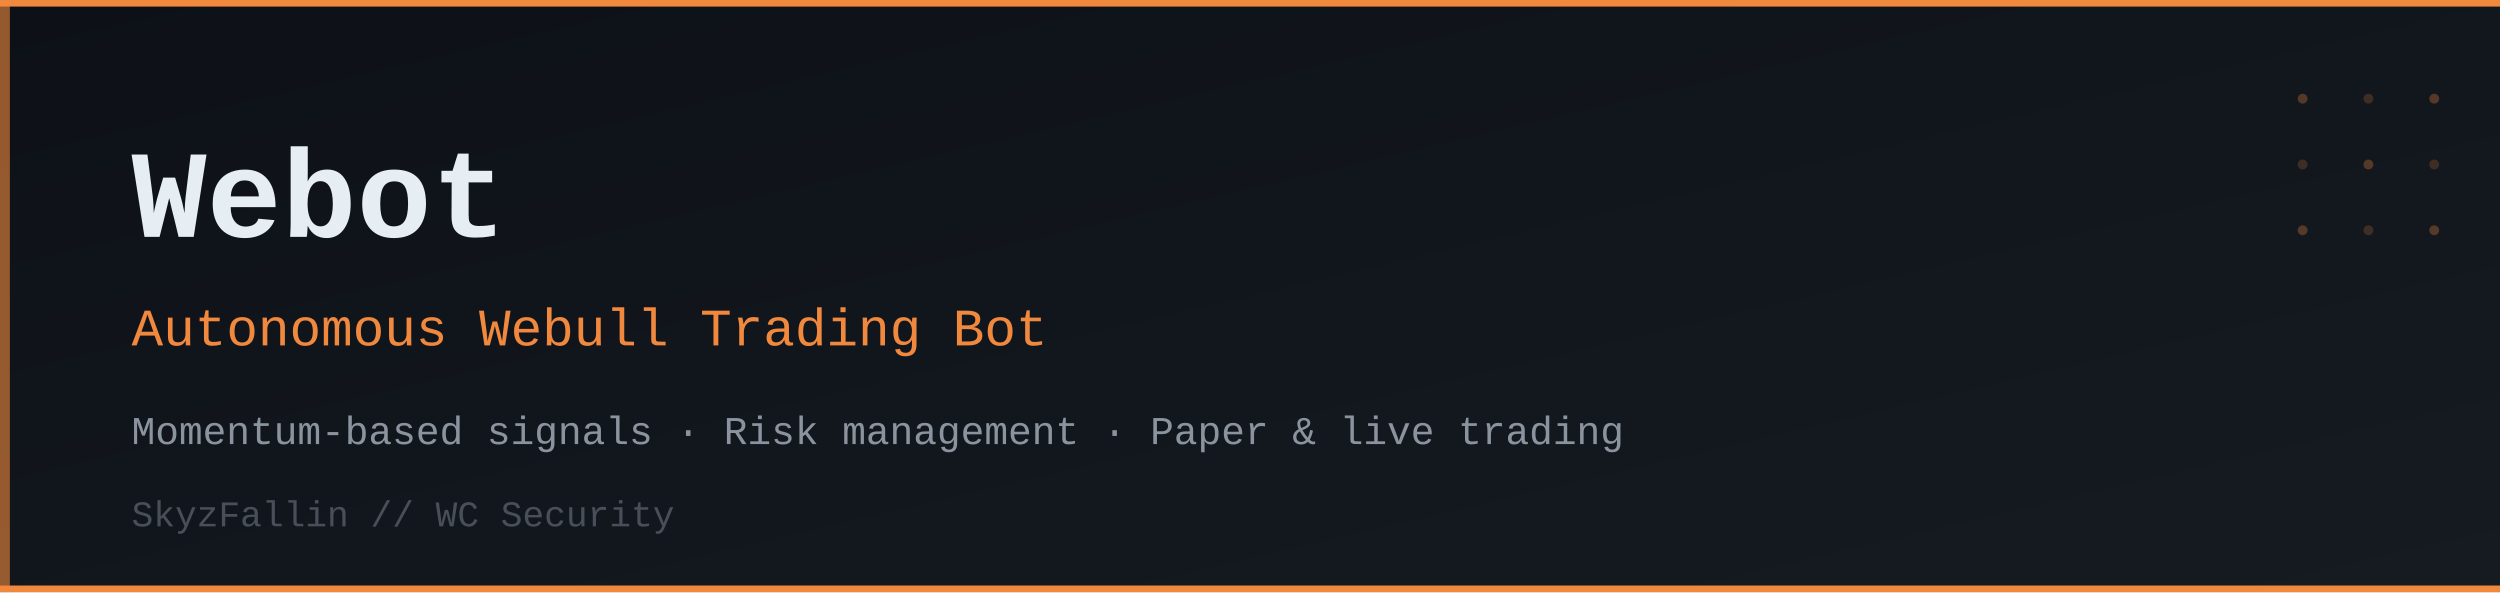
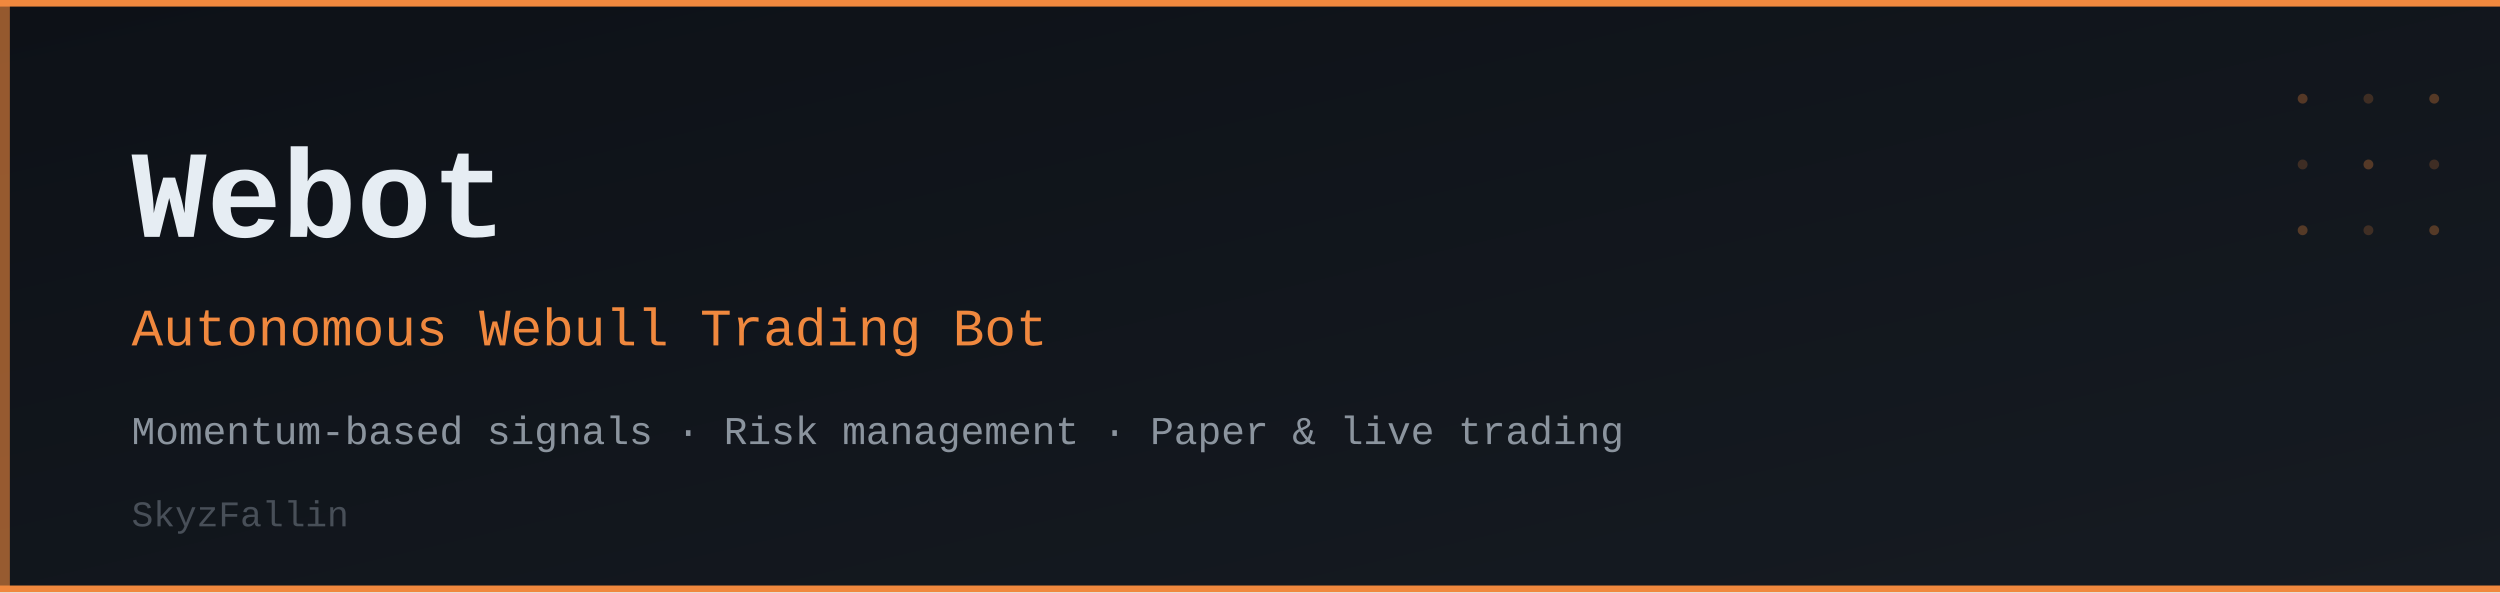
<svg xmlns="http://www.w3.org/2000/svg" width="760" height="180" viewBox="0 0 760 180">
  <defs>
    <linearGradient id="bg" x1="0%" y1="0%" x2="100%" y2="100%">
      <stop offset="0%" style="stop-color:#0d1117" />
      <stop offset="100%" style="stop-color:#161b22" />
    </linearGradient>
  </defs>
  <rect width="760" height="180" fill="url(#bg)" />
  <rect x="0" y="0" width="760" height="2" fill="#f0883e" />
  <rect x="0" y="178" width="760" height="2" fill="#f0883e" />
  <rect x="0" y="0" width="3" height="180" fill="#f0883e" opacity="0.6" />
  <circle cx="700" cy="30" r="1.5" fill="#f0883e" opacity="0.3" />
  <circle cx="720" cy="30" r="1.5" fill="#f0883e" opacity="0.2" />
  <circle cx="740" cy="30" r="1.5" fill="#f0883e" opacity="0.3" />
  <circle cx="700" cy="50" r="1.5" fill="#f0883e" opacity="0.2" />
  <circle cx="720" cy="50" r="1.5" fill="#f0883e" opacity="0.3" />
  <circle cx="740" cy="50" r="1.5" fill="#f0883e" opacity="0.2" />
  <circle cx="700" cy="70" r="1.5" fill="#f0883e" opacity="0.3" />
  <circle cx="720" cy="70" r="1.5" fill="#f0883e" opacity="0.2" />
  <circle cx="740" cy="70" r="1.5" fill="#f0883e" opacity="0.3" />
  <text x="40" y="72" font-family="'Courier New', Courier, monospace" font-size="38" font-weight="bold" fill="#e6edf3">Webot</text>
  <text x="40" y="105" font-family="'Courier New', Courier, monospace" font-size="16" fill="#f0883e">Autonomous Webull Trading Bot</text>
  <text x="40" y="135" font-family="'Courier New', Courier, monospace" font-size="12" fill="#8b949e">Momentum-based signals · Risk management · Paper &amp; live trading</text>
-   <text x="40" y="160" font-family="'Courier New', Courier, monospace" font-size="11" fill="#484f58">SkyzFallin // WC Security</text>
+   <text x="40" y="160" font-family="'Courier New', Courier, monospace" font-size="11" fill="#484f58">SkyzFallin</text>
</svg>
